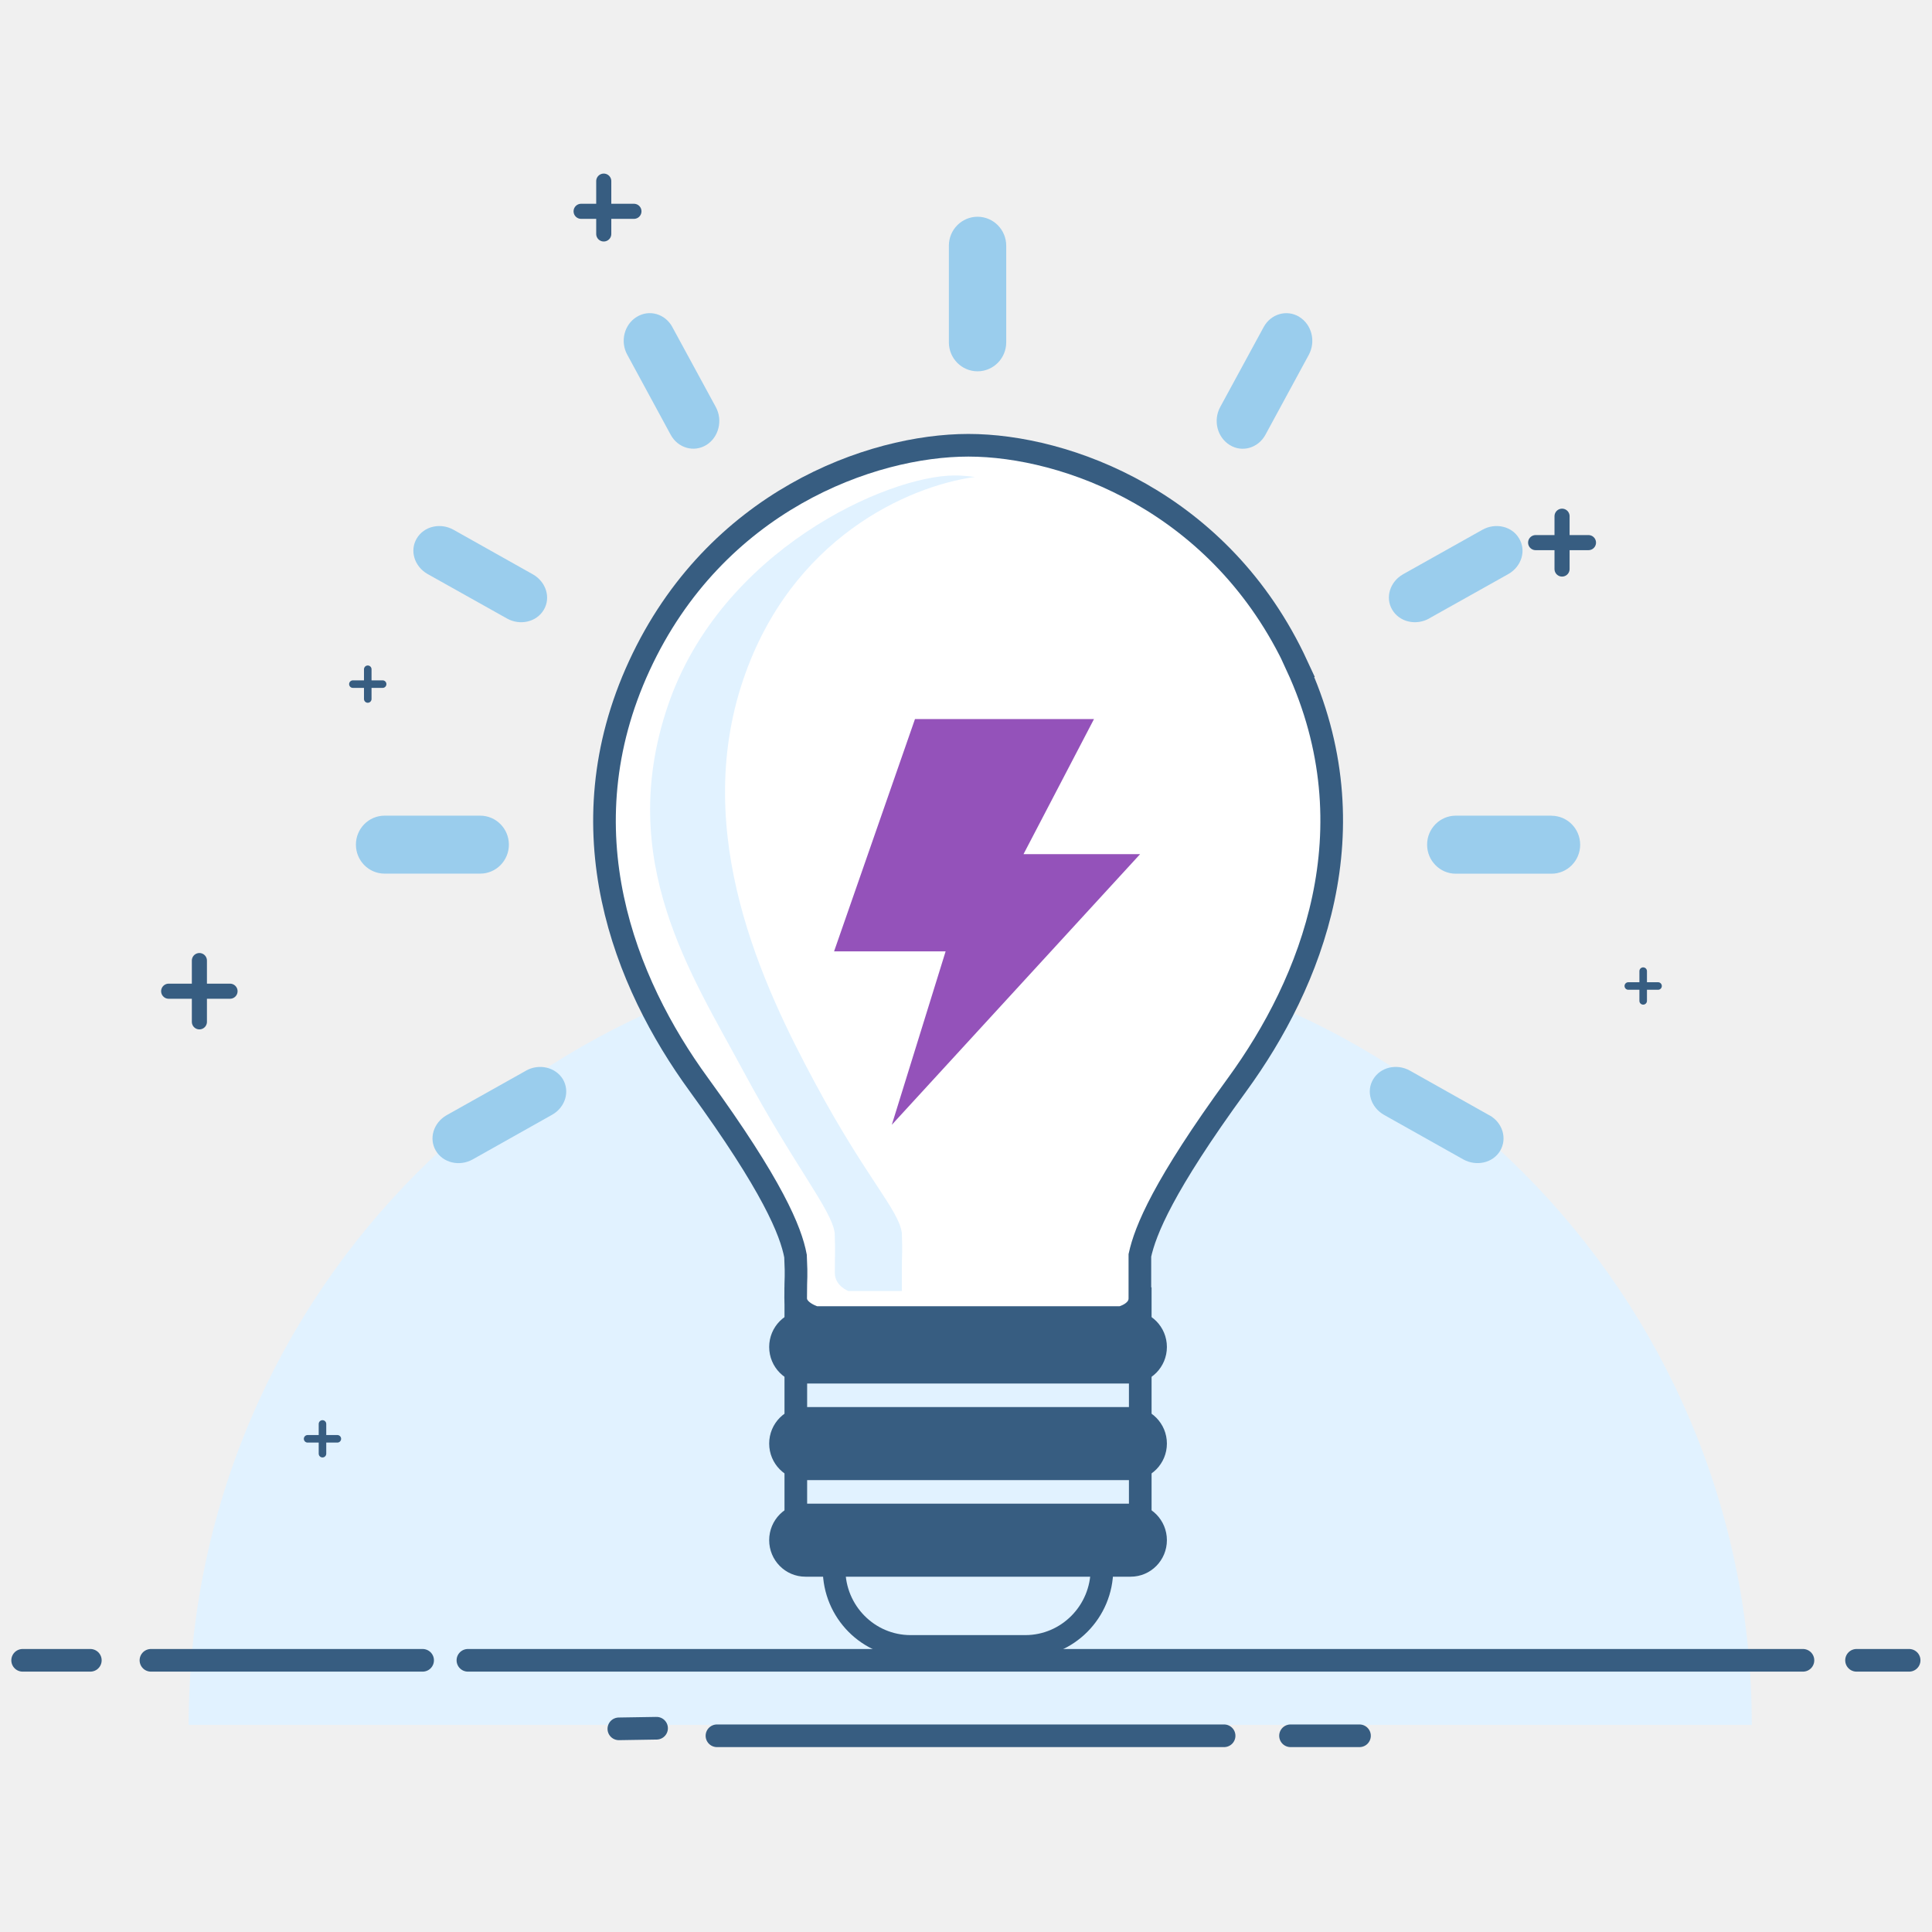
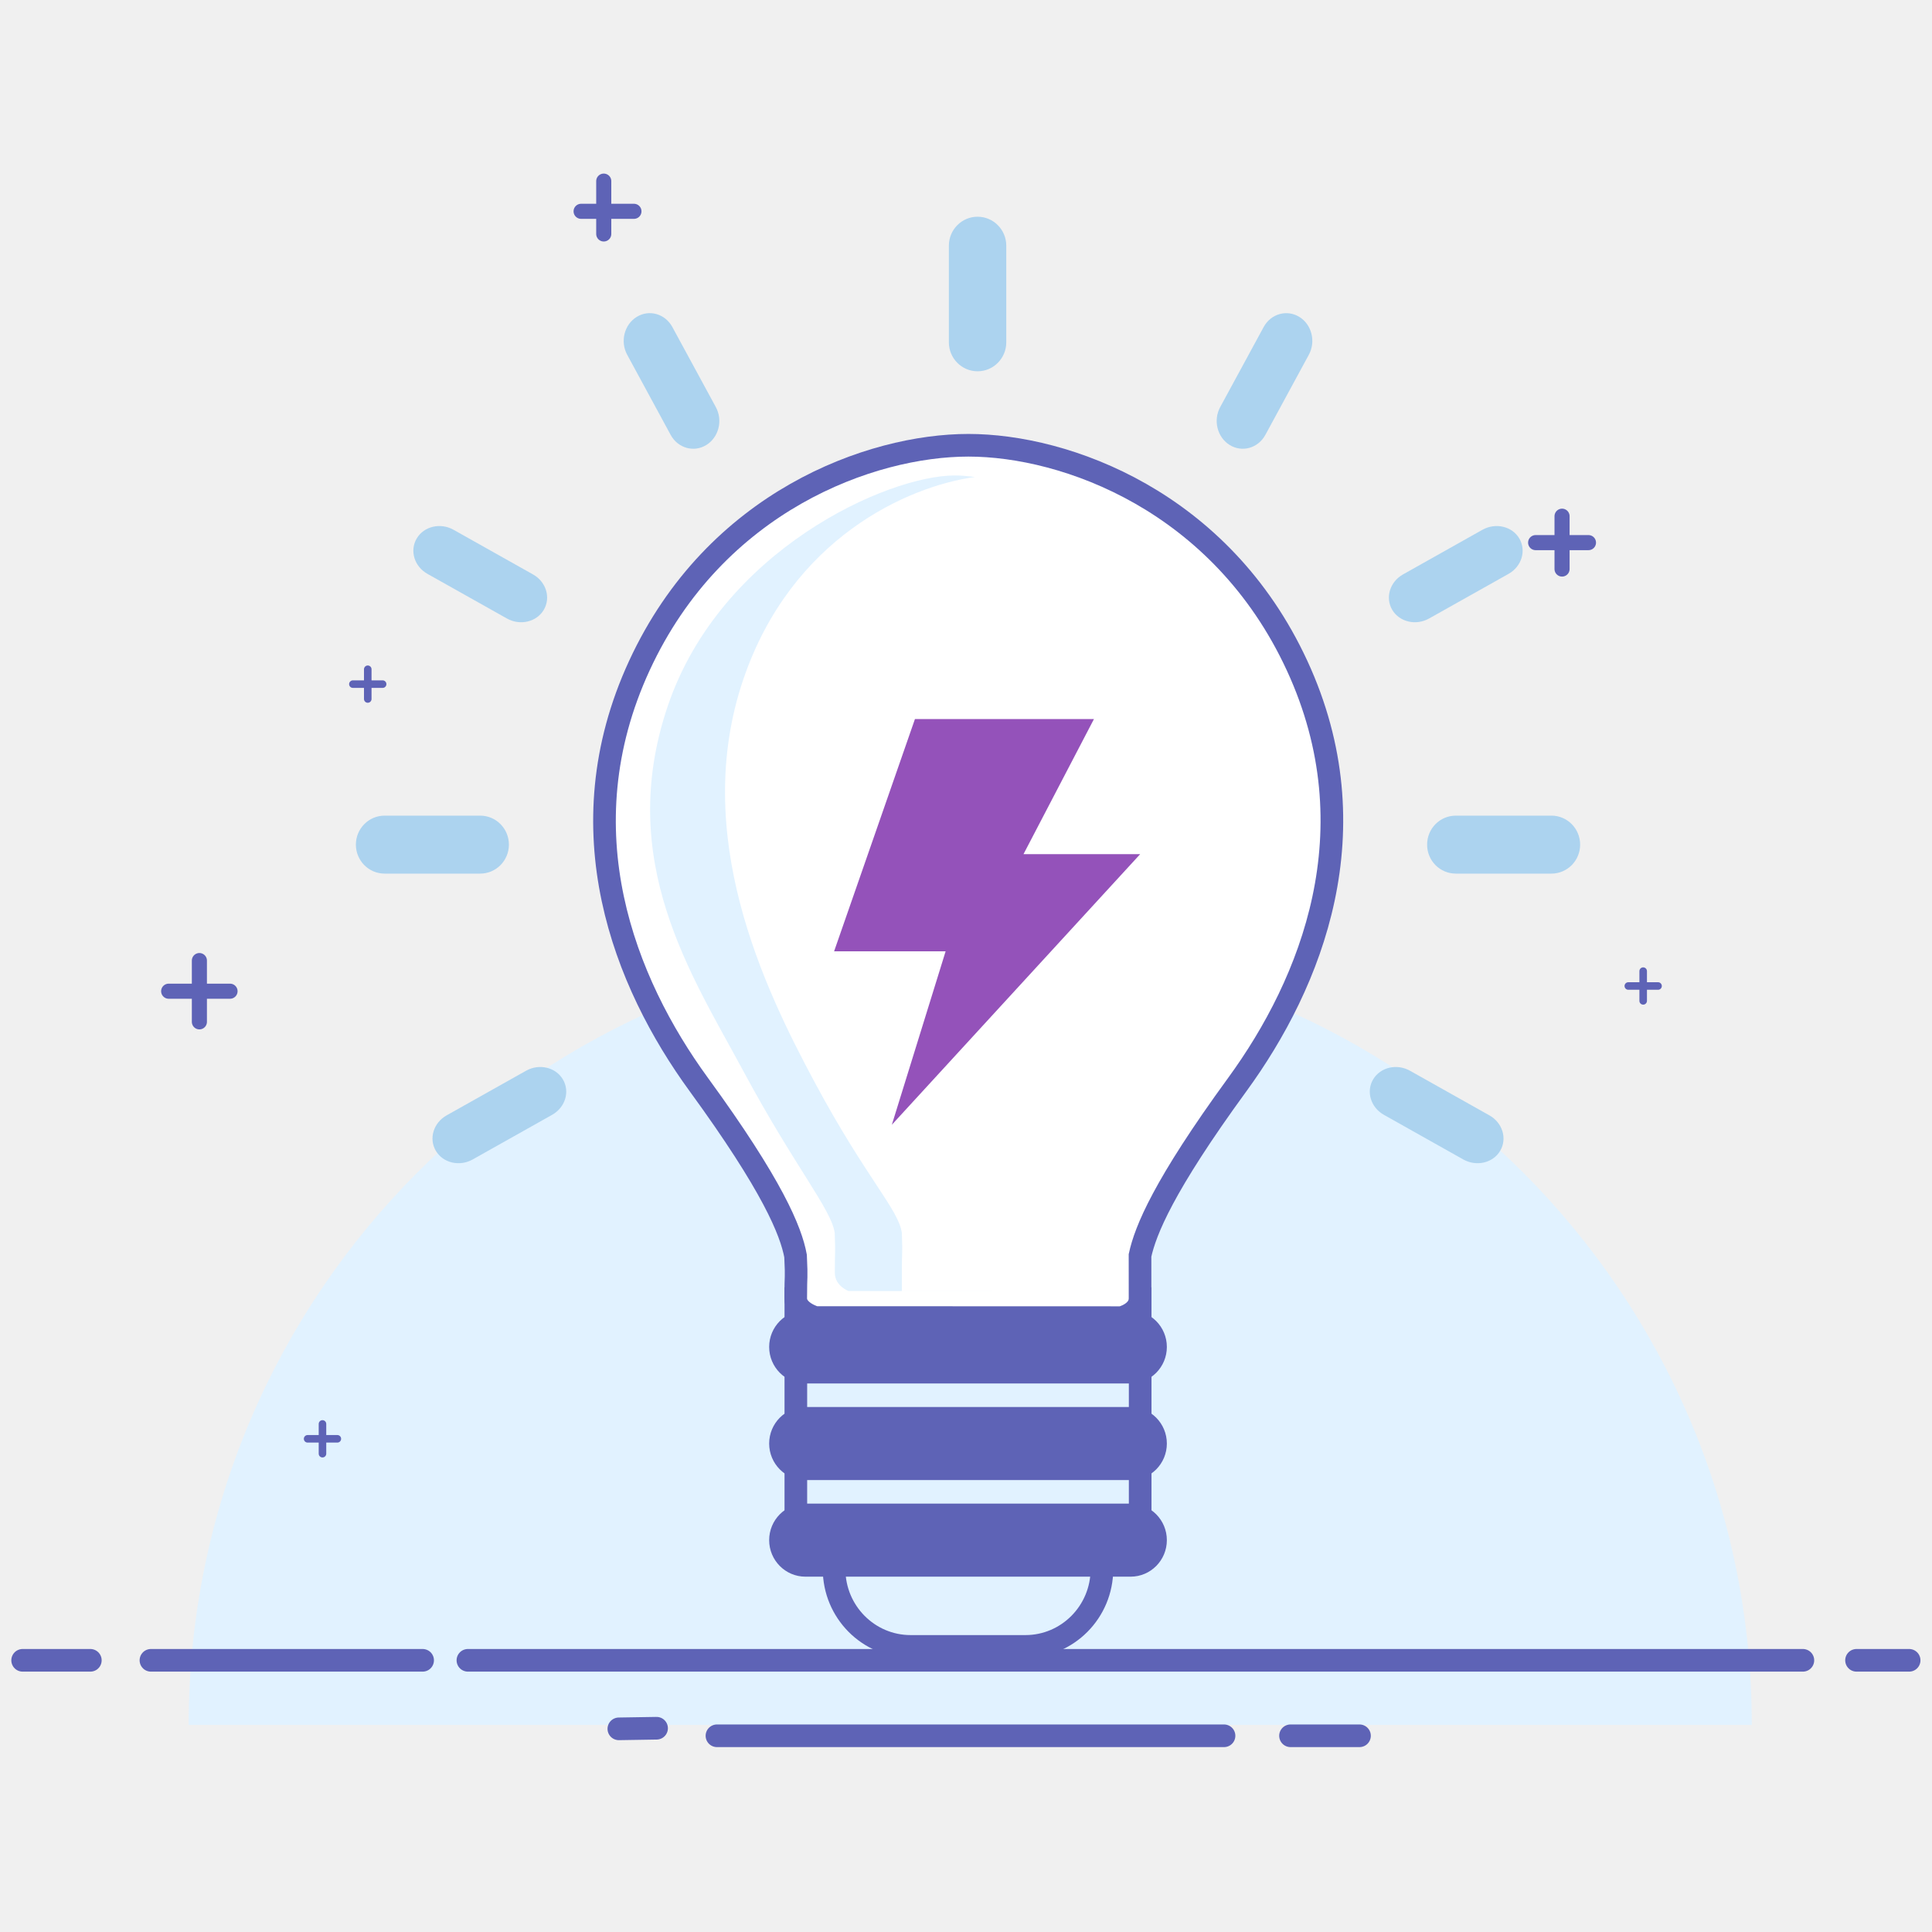
- <svg xmlns="http://www.w3.org/2000/svg" width="256" height="256">
-   <g fill="none" fill-rule="evenodd">
-     <path fill="#E1F2FF" fill-rule="nonzero" d="M25 228.56C25 171.36 71.37 125 128.56 125c57.2 0 103.56 46.37 103.56 103.56H25z" />
-     <g fill="#FFF" fill-rule="nonzero" stroke="#375D81" stroke-width="3" stroke-linecap="round" stroke-linejoin="round">
-       <path d="M20 220h36M62 220h176.9M246 220h6.97M3 220h8.97M95 230h67.2M171 230h9.14M87 229l-5 .08" />
+ <svg xmlns="http://www.w3.org/2000/svg" width="256px" height="256px" viewBox="0 0 256 256" version="1.1">
+   <defs />
+   <g id="illus--bulb" stroke="none" stroke-width="1" fill="none" fill-rule="evenodd">
+     <g id="Group-4" transform="translate(3, 24)">
+       <path d="M22,204.56 C22,147.365 68.365,101 125.56,101 C182.755,101 229.12,147.365 229.12,204.56 L22,204.56 Z" id="Shape" fill="#E1F2FF" fill-rule="nonzero" />
+       <g id="Group-2" transform="translate(0, 196)" fill="#FFFFFF" fill-rule="nonzero" stroke="#5E63B6" stroke-linecap="round" stroke-linejoin="round" stroke-width="3">
+         <path d="M17,0 L53,0" id="Shape" />
+         <path d="M59,0 L235.89,0" id="Shape" />
+         <path d="M243,0 L249.97,0" id="Shape" />
+         <path d="M0,0 L8.97,0" id="Shape" />
+         <path d="M92,10 L159.19,10" id="Shape" />
+         <path d="M168,10 L177.14,10" id="Shape" />
+         <path d="M84,9 L79,9.08" id="Shape" />
+       </g>
+       <g id="Group-2" transform="translate(19, 0)" stroke="#5E63B6" stroke-linecap="round">
+         <path d="M184.98,44.4 L184.98,51.4" id="Shape" stroke-width="2" stroke-linejoin="round" />
+         <path d="M188.48,47.9 L181.48,47.9" id="Shape" stroke-width="2" stroke-linejoin="round" />
+         <path d="M58,0 L58,7" id="Shape" stroke-width="2" stroke-linejoin="round" />
+         <path d="M62,4 L55,4" id="Shape" stroke-width="2" stroke-linejoin="round" />
+         <path d="M20.73,164.68 L20.73,168.62" id="Shape" />
+         <path d="M22.7,166.65 L18.76,166.65" id="Shape" />
+         <path d="M195.73,104.68 L195.73,108.62" id="Shape" stroke-linejoin="round" />
+         <path d="M197.7,106.65 L193.76,106.65" id="Shape" stroke-linejoin="round" />
+         <path d="M26.73,64.68 L26.73,68.62" id="Shape" />
+         <path d="M28.7,66.65 L24.76,66.65" id="Shape" />
+         <path d="M4.42,103.28 L4.42,111.4" id="Shape" stroke-width="2" fill="#FFFFFF" fill-rule="nonzero" />
+         <path d="M8.48,107.34 L0.35,107.34" id="Shape" stroke-width="2" fill="#FFFFFF" fill-rule="nonzero" />
+       </g>
    </g>
-     <g stroke="#375D81" stroke-linecap="round">
-       <path stroke-width="2" d="M206.98 68.4v7M210.48 71.9h-7M80 24v7M84 28h-7" stroke-linejoin="round" />
-       <path d="M42.73 188.68v3.94M44.7 190.65h-3.94" />
-       <path d="M217.73 128.68v3.94M219.7 130.65h-3.94" stroke-linejoin="round" />
-       <path d="M48.73 88.68v3.94M50.7 90.65h-3.94" />
-       <path fill="#FFF" fill-rule="nonzero" stroke-width="2" d="M26.42 127.28v8.12M30.48 131.34h-8.13" />
-     </g>
-     <g fill-rule="nonzero">
-       <path fill="#E1F2FF" stroke="#375D81" stroke-width="3" d="M151.08 172.08h-45.63v33.28h5.07v2.56c0 5.65 4.54 10.24 10.14 10.24h15.2c5.6 0 10.15-4.6 10.15-10.24v-2.56h5.08v-33.28z" />
-       <path fill="#FFF" stroke="#375D81" stroke-width="3" d="M171.87 88.2C161.8 66.4 141.2 59 128.32 59c-12.9 0-33.53 7.4-43.6 29.2-10.07 21.8-1.96 42.02 7.87 55.5 9.8 13.48 12.2 19.43 12.82 22.73.15 3.38.02 2.05.02 5.6 0 1.83 2.6 2.55 2.6 2.55h40.55s2.46-.58 2.46-2.54v-5.7c.72-3.28 3.07-9.16 12.9-22.64 9.82-13.48 17.98-33.7 7.9-55.5z" />
-       <path fill="#9ACDED" d="M129.53 28.72c-2.1 0-3.8 1.72-3.8 3.84v12.8c0 2.12 1.7 3.84 3.8 3.84 2.1 0 3.8-1.72 3.8-3.84v-12.8c0-2.12-1.7-3.84-3.8-3.84zm-62.1 83.2c0-2.12-1.7-3.84-3.8-3.84H50.96c-2.1 0-3.8 1.72-3.8 3.84s1.7 3.84 3.8 3.84h12.67c2.1 0 3.8-1.72 3.8-3.84zm138.15-3.84H192.9c-2.1 0-3.8 1.72-3.8 3.83v.02c0 2.12 1.7 3.84 3.8 3.84h12.68c2.1 0 3.8-1.72 3.8-3.84s-1.7-3.84-3.8-3.84zm-33.42-66.1c-1.65-1-3.76-.4-4.72 1.36l-5.76 10.6c-.95 1.76-.4 4 1.27 5.03 1.65 1.02 3.76.4 4.72-1.35l5.75-10.6c.96-1.77.4-4.02-1.26-5.03zm17.2 39.97l10.53-5.9c1.73-1 2.37-3.1 1.4-4.7-.94-1.62-3.12-2.13-4.87-1.15l-10.52 5.9c-1.74 1-2.38 3.1-1.42 4.7.96 1.62 3.14 2.13 4.9 1.15zM89.1 43.35c-.96-1.78-3.08-2.38-4.73-1.36-1.65 1-2.22 3.25-1.26 5l5.76 10.62c.96 1.76 3.07 2.37 4.73 1.35 1.64-1.02 2.2-3.27 1.25-5.02l-5.76-10.6zm-32.46 32.7l10.53 5.9c1.74.98 3.93.47 4.88-1.14.96-1.6.32-3.7-1.43-4.7L60.1 70.2c-1.74-.98-3.93-.47-4.88 1.15-.96 1.6-.32 3.7 1.42 4.7zm140.72 71.74l-10.53-5.92c-1.74-.98-3.93-.47-4.88 1.15-.96 1.6-.32 3.7 1.43 4.7l10.5 5.9c1.76.98 3.95.47 4.9-1.14.96-1.63.32-3.73-1.42-4.7zM69.7 141.87l-10.52 5.9c-1.75 1-2.38 3.1-1.43 4.7.95 1.62 3.14 2.13 4.88 1.16l10.53-5.92c1.74-.98 2.38-3.08 1.43-4.7-.97-1.6-3.16-2.12-4.9-1.14z" />
-       <path fill="#9452BA" d="M151.08 113.18h-15.46l9.34-17.9h-23.72l-10.72 30.78h14.78l-7.13 22.98 32.9-35.86" />
-       <path fill="#E1F2FF" d="M119.5 168.67c0-3.36.1-2.1 0-5.3-.43-3.1-4.67-7.16-11.5-19.87-6.83-12.7-16.5-32.93-9.5-53.5 6.35-18.65 21.73-25.56 30.67-26.8-.9-.12-1.8-.2-2.64-.2-8.97 0-31.03 9.93-38.03 30.5s3.17 35.7 10 48.43c6.83 12.7 11.68 18.33 12.1 21.44.1 3.2.02 1.94.02 5.3 0 1.72 1.8 2.4 1.8 2.4h28.2-21.12v-2.4z" />
-       <path fill="#375D81" stroke="#375D81" stroke-width="2" d="M106.72 182.32h43.1c2.1 0 3.8-1.72 3.8-3.84s-1.7-3.84-3.8-3.84h-43.1c-2.1 0-3.8 1.72-3.8 3.84s1.7 3.84 3.8 3.84zm43.1 5.12h-43.1c-2.1 0-3.8 1.72-3.8 3.84s1.7 3.84 3.8 3.84h43.1c2.1 0 3.8-1.72 3.8-3.84s-1.7-3.84-3.8-3.84zm0 12.8h-43.1c-2.1 0-3.8 1.72-3.8 3.84s1.7 3.84 3.8 3.84h43.1c2.1 0 3.8-1.72 3.8-3.84s-1.7-3.84-3.8-3.84z" />
+     <g id="bulb" transform="translate(47, 28)" fill-rule="nonzero">
+       <g id="Group">
+         <path d="M104.079,144.077 L58.453,144.077 L58.453,177.357 L63.522,177.357 L63.522,179.917 C63.522,185.572 68.062,190.157 73.661,190.157 L88.871,190.157 C94.47,190.157 99.01,185.572 99.01,179.917 L99.01,177.357 L104.079,177.357 L104.079,144.077 L104.079,144.077 Z" id="Shape" stroke="#5E63B6" stroke-width="3" fill="#E1F2FF" />
+         <path d="M124.871,60.203 C114.796,38.397 94.212,31 81.318,31 C68.422,31 47.787,38.397 37.719,60.2 C27.652,82.003 35.76,102.221 45.587,115.698 C55.414,129.176 57.804,135.127 58.417,138.426 C58.575,141.812 58.438,140.477 58.438,144.041 C58.438,145.863 61.041,146.581 61.041,146.581 L101.593,146.594 C101.593,146.594 104.064,146.002 104.064,144.041 L104.059,138.345 C104.776,135.064 107.128,129.176 116.955,115.698 C126.782,102.221 134.941,82.006 124.871,60.203 L124.871,60.203 Z" id="Shape" stroke="#5E63B6" stroke-width="3" fill="#FFFFFF" />
+         <path d="M82.535,0.717 C80.433,0.717 78.73,2.438 78.73,4.557 L78.73,17.357 C78.73,19.477 80.433,21.197 82.535,21.197 C84.633,21.197 86.337,19.477 86.337,17.357 L86.337,4.557 C86.337,2.438 84.633,0.717 82.535,0.717 L82.535,0.717 Z M20.433,83.917 C20.433,81.798 18.73,80.077 16.631,80.077 L3.958,80.077 C1.859,80.077 0.156,81.798 0.156,83.917 C0.156,86.037 1.859,87.757 3.958,87.757 L16.631,87.757 C18.73,87.757 20.433,86.037 20.433,83.917 Z M158.579,80.077 L145.896,80.077 C143.797,80.077 142.099,81.795 142.099,83.915 L142.099,83.923 C142.099,86.04 143.797,87.757 145.896,87.757 L158.579,87.757 C160.673,87.757 162.376,86.04 162.376,83.923 L162.376,83.915 C162.376,81.795 160.673,80.077 158.579,80.077 Z M125.162,13.988 C123.51,12.975 121.396,13.576 120.44,15.335 L114.679,25.946 C113.729,27.705 114.294,29.953 115.946,30.969 C117.599,31.985 119.713,31.381 120.669,29.622 L126.425,19.011 C127.38,17.252 126.818,15.002 125.162,13.988 Z M142.365,53.953 L152.889,48.042 C154.633,47.061 155.269,44.962 154.314,43.347 C153.363,41.734 151.176,41.222 149.427,42.2 L138.908,48.113 C137.162,49.094 136.523,51.193 137.478,52.808 C138.436,54.421 140.624,54.933 142.365,53.953 Z M42.092,15.335 C41.136,13.574 39.022,12.972 37.37,13.988 C35.717,15.005 35.152,17.252 36.107,19.011 L41.864,29.622 C42.819,31.384 44.933,31.985 46.586,30.969 C48.238,29.953 48.809,27.705 47.853,25.946 L42.092,15.335 Z M9.643,48.042 L20.167,53.953 C21.911,54.933 24.098,54.421 25.054,52.808 C26.009,51.193 25.371,49.094 23.624,48.113 L13.1,42.2 C11.359,41.222 9.172,41.734 8.219,43.347 C7.258,44.962 7.897,47.064 9.643,48.042 L9.643,48.042 Z M150.357,119.793 L139.833,113.88 C138.089,112.902 135.902,113.414 134.946,115.027 C133.991,116.642 134.629,118.741 136.376,119.722 L146.895,125.635 C148.641,126.613 150.831,126.101 151.781,124.488 C152.737,122.873 152.098,120.774 150.357,119.793 Z M22.702,113.88 L12.178,119.793 C10.434,120.774 9.795,122.873 10.751,124.488 C11.704,126.101 13.891,126.613 15.632,125.635 L26.156,119.722 C27.903,118.741 28.541,116.642 27.586,115.027 C26.63,113.414 24.443,112.902 22.702,113.88 Z" id="Shape" fill="#ACD3EF" />
+         <polygon id="Shape" fill="#9452BA" points="104.079 85.18 88.618 85.18 97.955 67.277 74.236 67.277 63.522 98.056 78.299 98.056 71.174 121.037 104.079 85.18" />
+         <path d="M72.5,140.669 C72.5,137.309 72.611,138.566 72.5,135.372 C72.073,132.257 67.831,128.213 61,115.5 C54.169,102.787 44.5,82.569 51.5,62 C57.852,43.345 73.232,36.438 82.172,35.208 C81.256,35.082 80.364,35 79.529,35 C70.562,35 48.5,44.931 41.5,65.5 C34.5,86.069 44.667,101.214 51.5,113.93 C58.333,126.645 63.179,132.26 63.605,135.372 C63.715,138.566 63.619,137.306 63.619,140.669 C63.619,142.388 65.429,143.065 65.429,143.065 L93.626,143.077 L72.5,143.077 C72.5,143.077 72.5,142.39 72.5,140.669 Z" id="Shape" fill="#E1F2FF" />
+         <path d="M59.72,154.317 L102.812,154.317 C104.911,154.317 106.614,152.597 106.614,150.477 C106.614,148.358 104.911,146.637 102.812,146.637 L59.72,146.637 C57.622,146.637 55.918,148.358 55.918,150.477 C55.918,152.597 57.622,154.317 59.72,154.317 L59.72,154.317 Z M102.812,159.437 L59.72,159.437 C57.622,159.437 55.918,161.158 55.918,163.277 C55.918,165.397 57.622,167.117 59.72,167.117 L102.812,167.117 C104.911,167.117 106.614,165.397 106.614,163.277 C106.614,161.158 104.911,159.437 102.812,159.437 Z M102.812,172.237 L59.72,172.237 C57.622,172.237 55.918,173.958 55.918,176.077 C55.918,178.197 57.622,179.917 59.72,179.917 L102.812,179.917 C104.911,179.917 106.614,178.197 106.614,176.077 C106.614,173.958 104.911,172.237 102.812,172.237 Z" id="Shape" stroke="#5E63B6" stroke-width="2" fill="#5E63B6" />
+       </g>
    </g>
  </g>
</svg>
